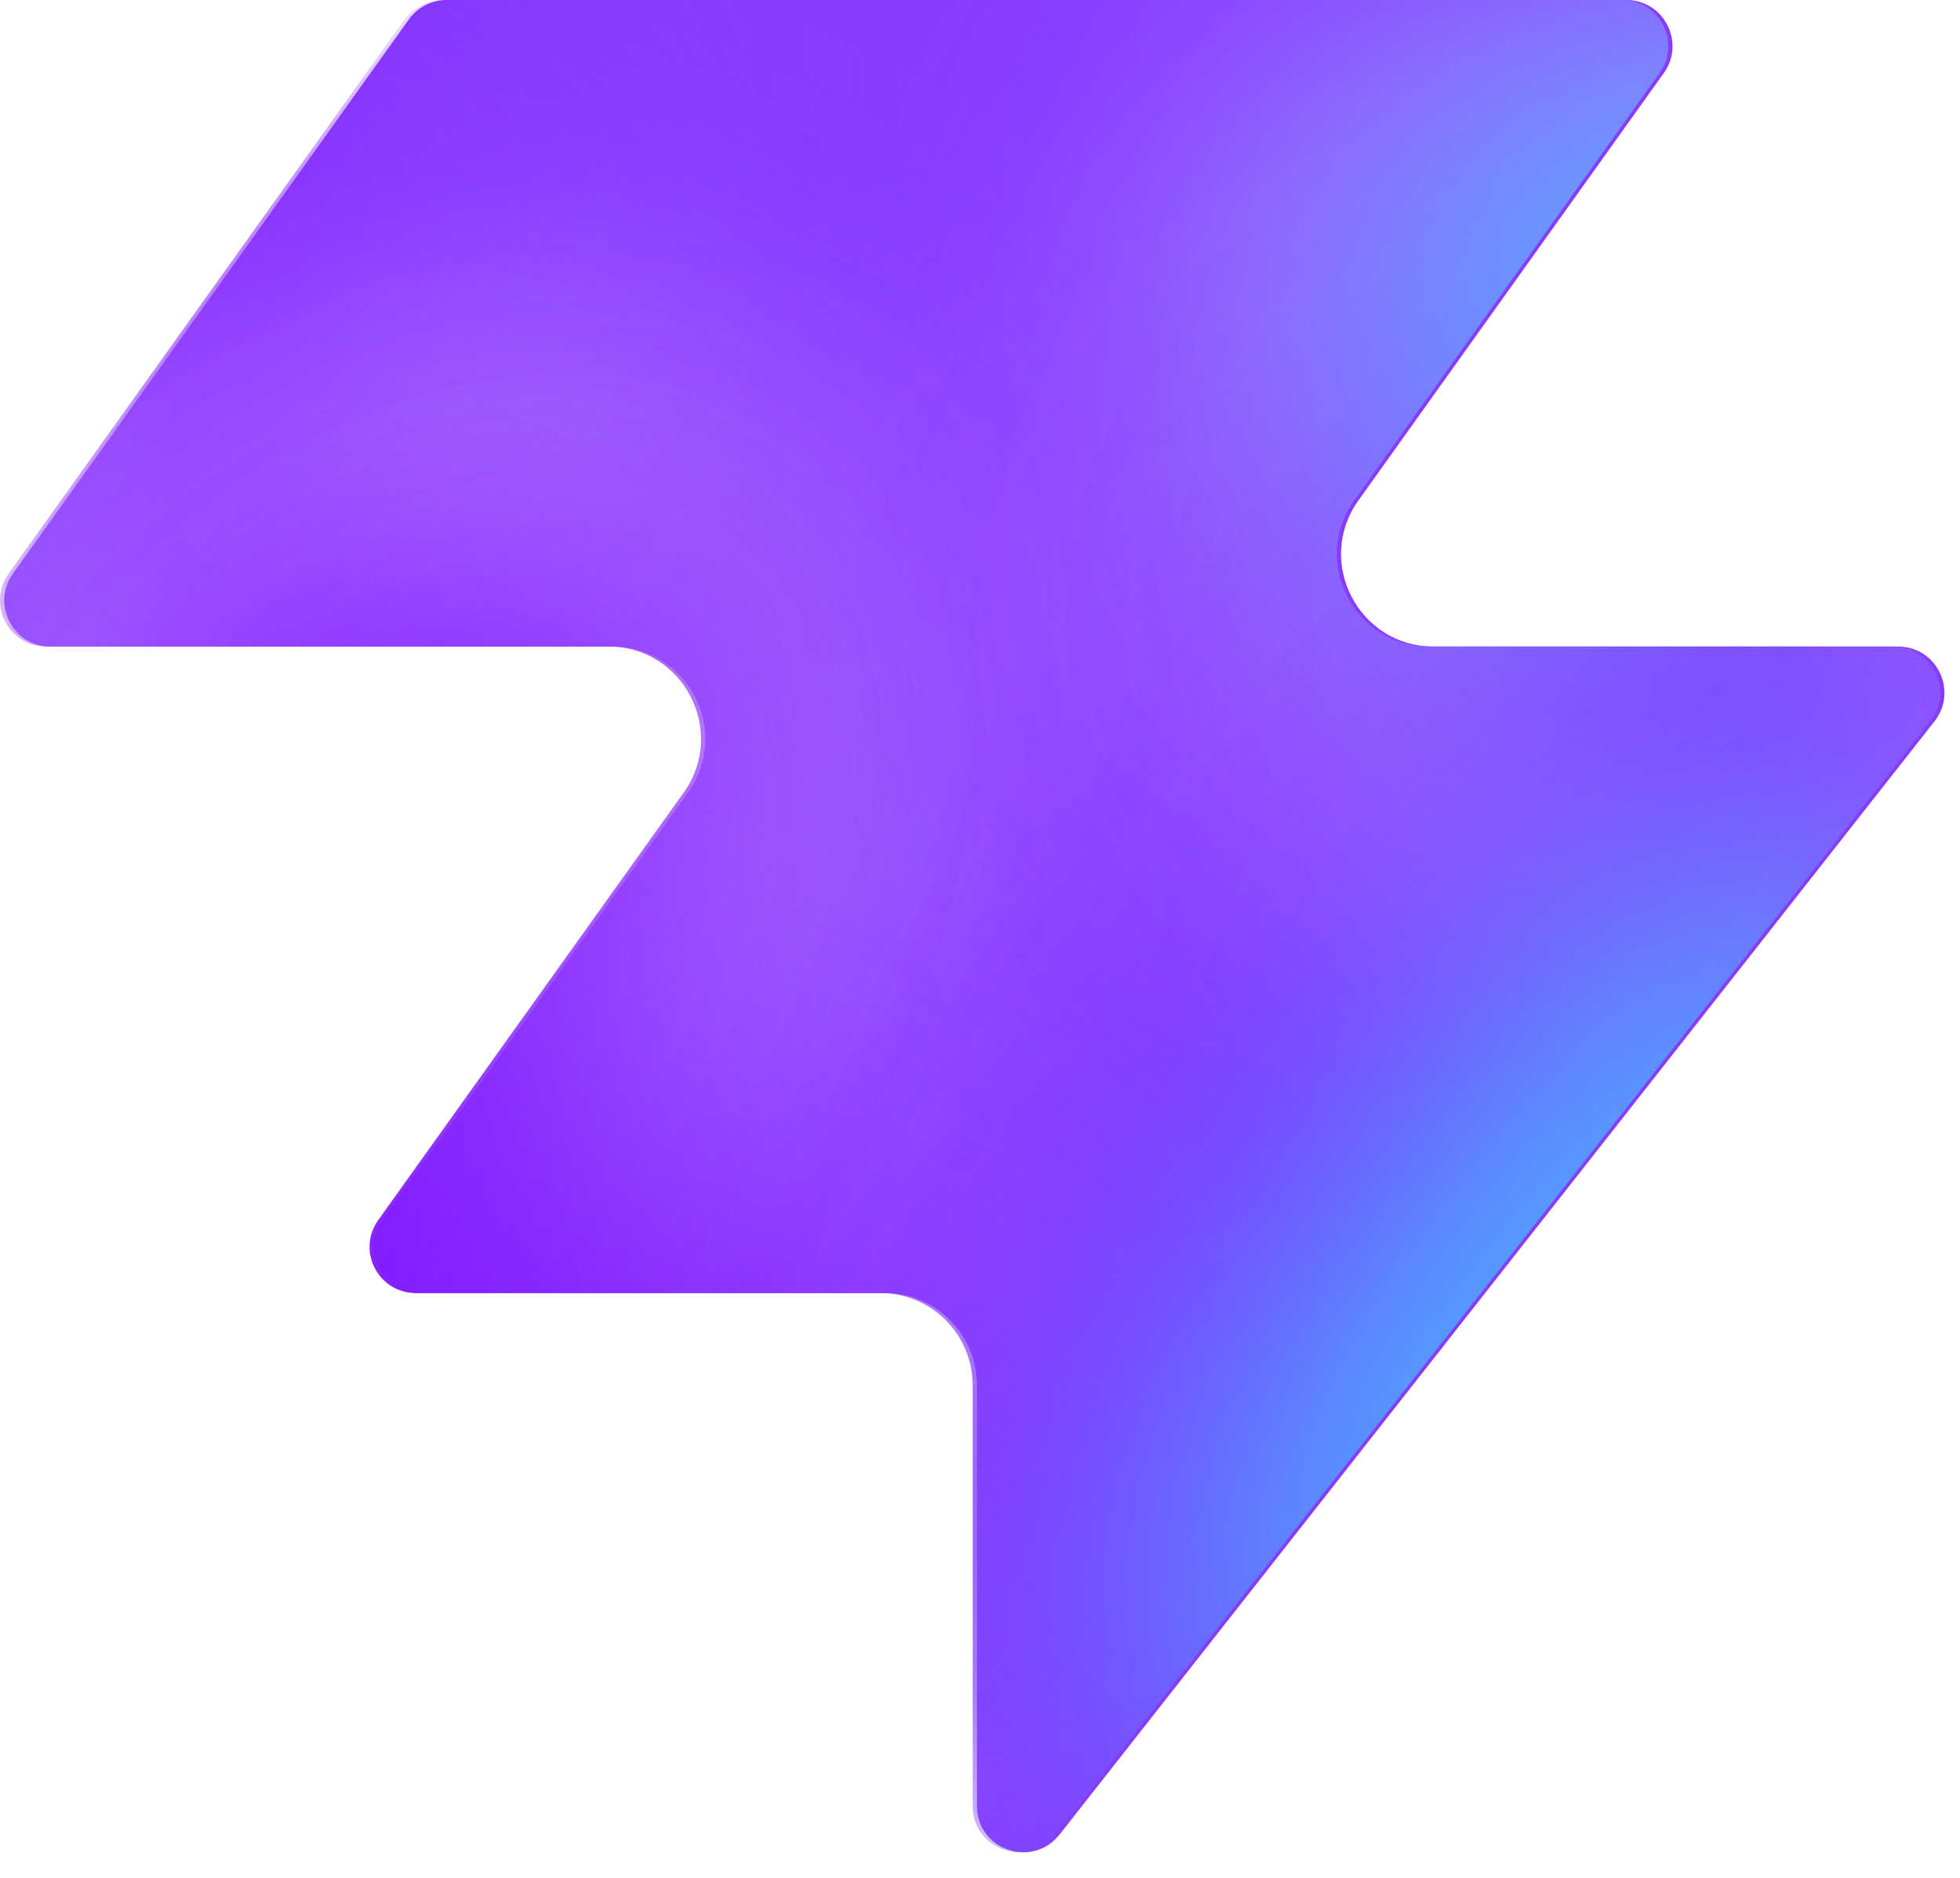
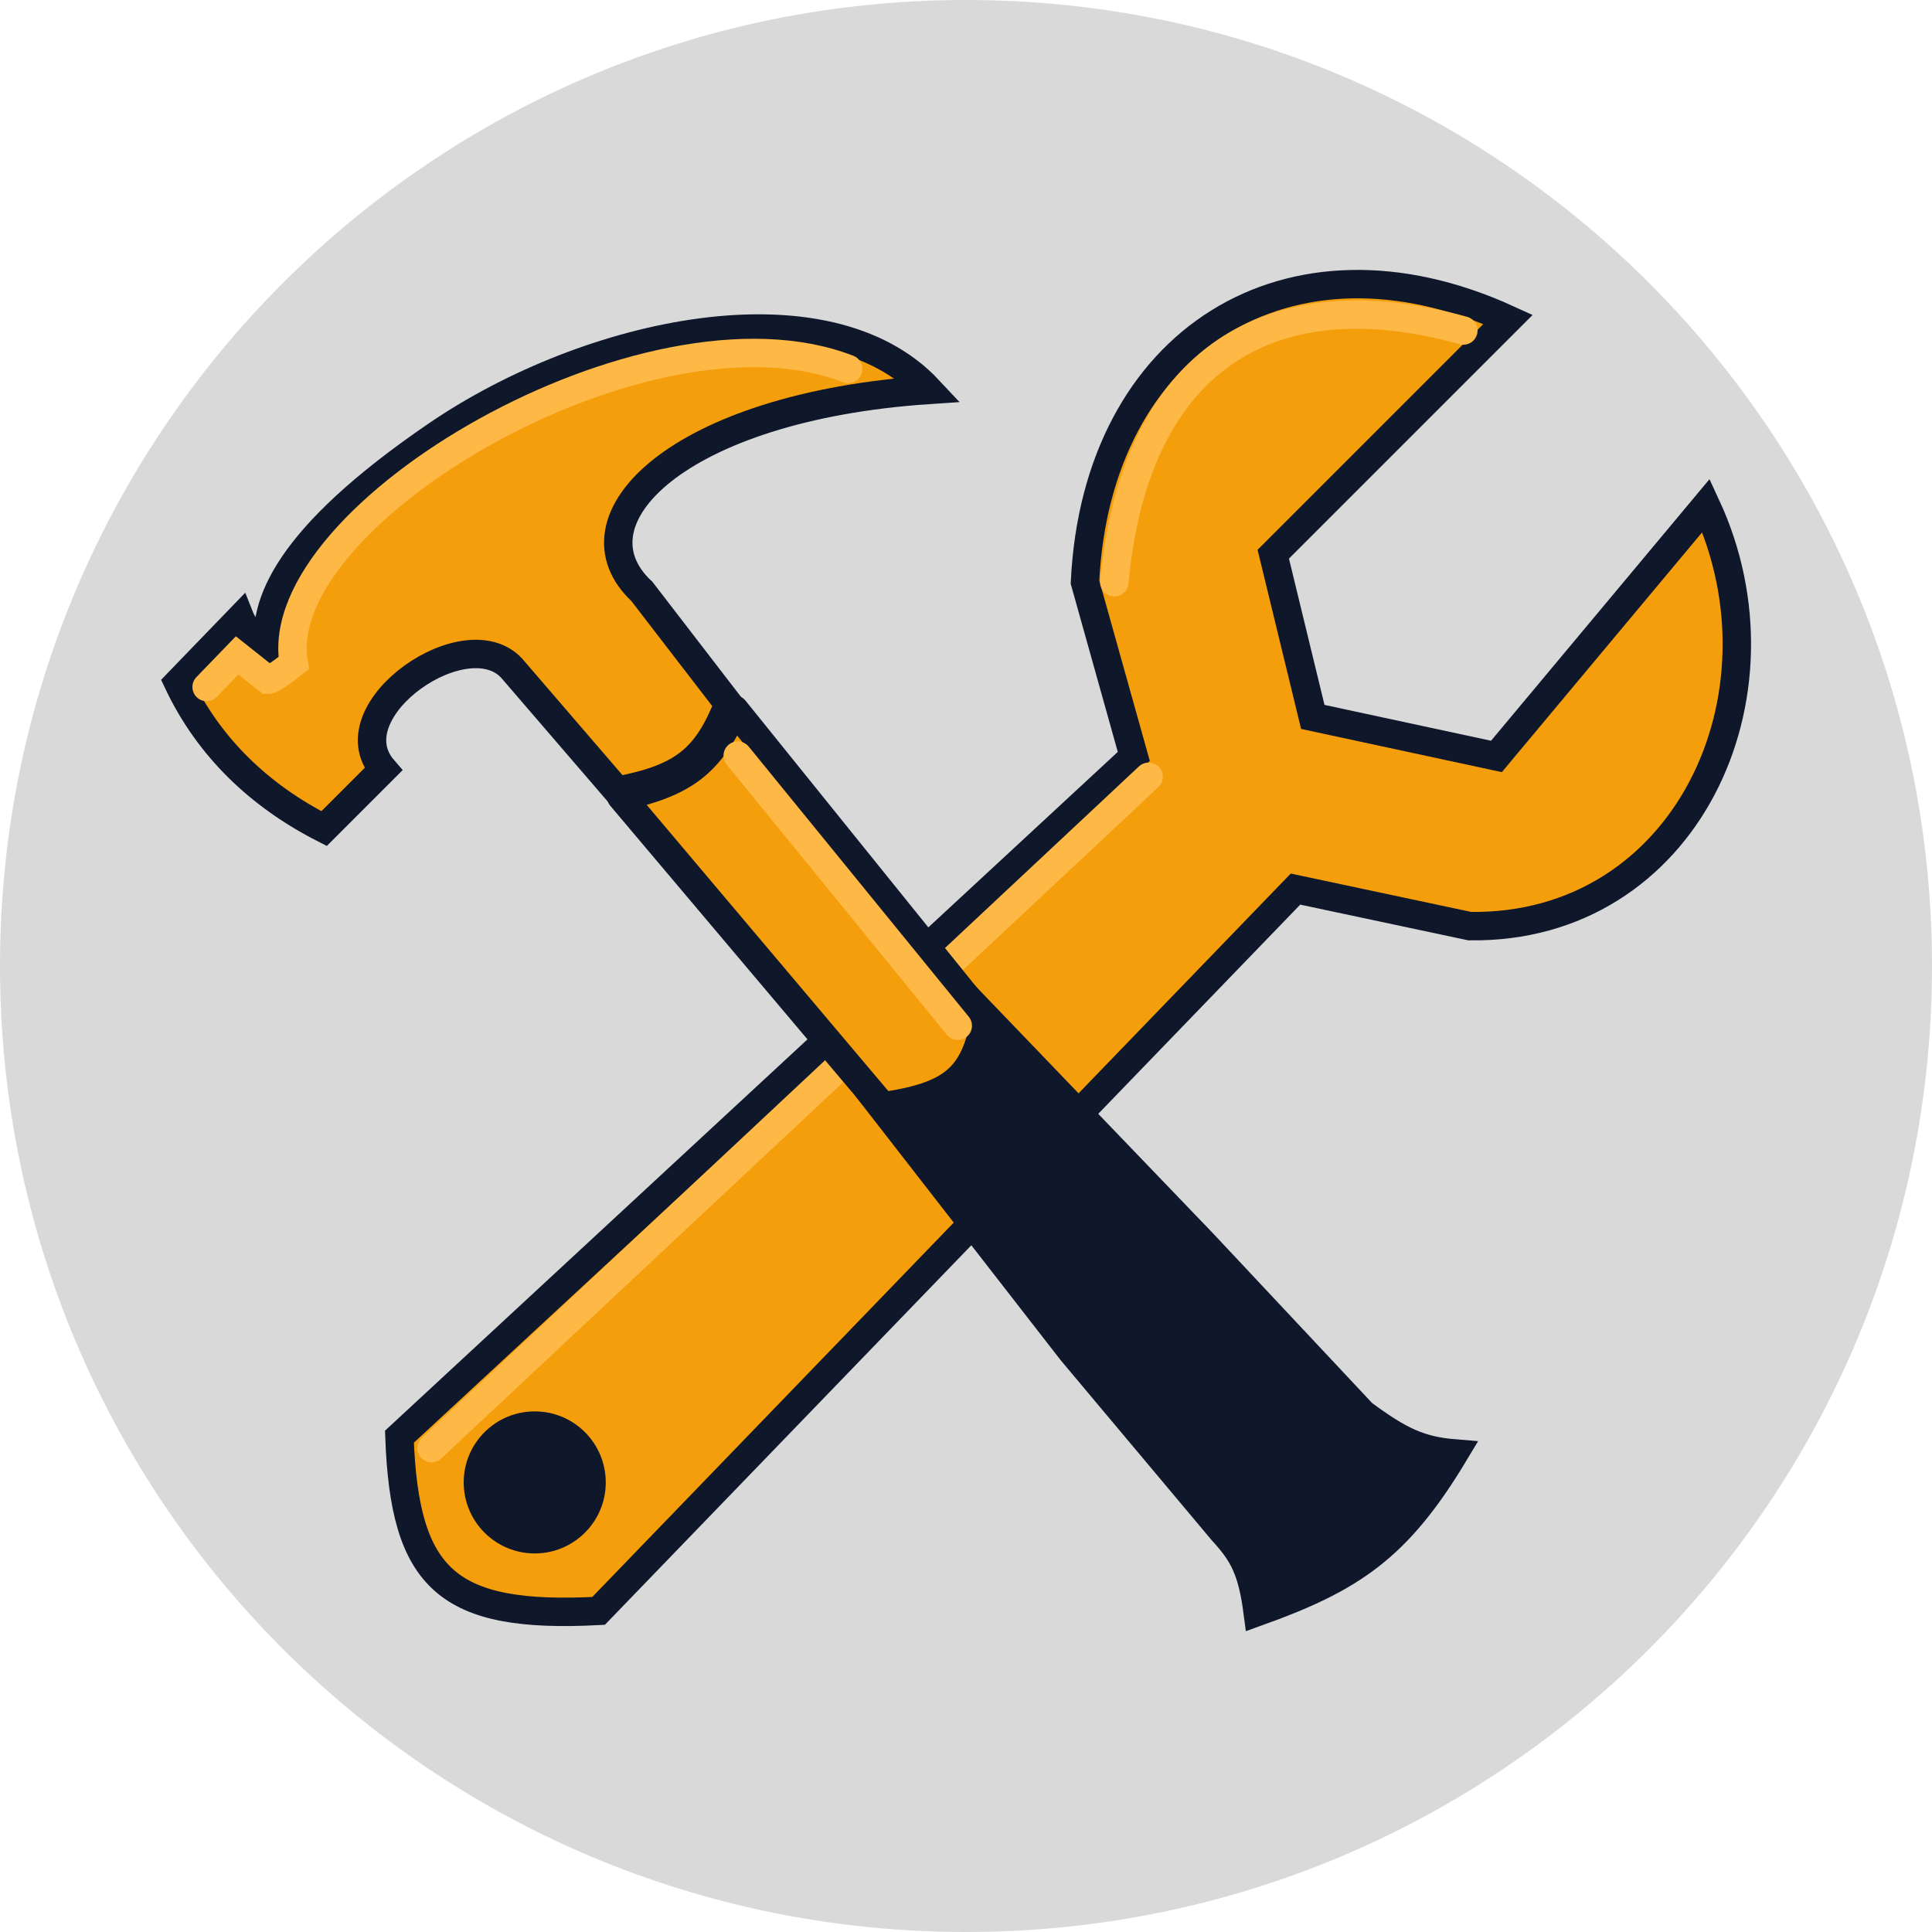
- <svg xmlns="http://www.w3.org/2000/svg" width="48" height="46" fill="none" viewBox="0 0 48 46">
-   <path fill="#863bff" d="M25.946 44.938c-.664.845-2.021.375-2.021-.698V33.937a2.26 2.26 0 0 0-2.262-2.262H10.287c-.92 0-1.456-1.04-.92-1.788l7.48-10.471c1.07-1.497 0-3.578-1.842-3.578H1.237c-.92 0-1.456-1.04-.92-1.788L10.013.474c.214-.297.556-.474.92-.474h28.894c.92 0 1.456 1.04.92 1.788l-7.48 10.471c-1.07 1.498 0 3.579 1.842 3.579h11.377c.943 0 1.473 1.088.89 1.83L25.947 44.94z" style="fill:#863bff;fill:color(display-p3 .525 .23 1);fill-opacity:1" />
-   <mask id="a" width="48" height="46" x="0" y="0" maskUnits="userSpaceOnUse" style="mask-type:alpha">
-     <path fill="#000" d="M25.842 44.938c-.664.844-2.021.375-2.021-.698V33.937a2.26 2.26 0 0 0-2.262-2.262H10.183c-.92 0-1.456-1.04-.92-1.788l7.48-10.471c1.07-1.498 0-3.579-1.842-3.579H1.133c-.92 0-1.456-1.04-.92-1.787L9.91.473c.214-.297.556-.474.92-.474h28.894c.92 0 1.456 1.04.92 1.788l-7.48 10.471c-1.07 1.498 0 3.578 1.842 3.578h11.377c.943 0 1.473 1.088.89 1.832L25.843 44.94z" style="fill:#000;fill-opacity:1" />
-   </mask>
-   <g mask="url(#a)">
-     <g filter="url(#b)">
-       <ellipse cx="5.508" cy="14.704" fill="#ede6ff" rx="5.508" ry="14.704" style="fill:#ede6ff;fill:color(display-p3 .927 .903 1);fill-opacity:1" transform="matrix(.00324 1 1 -.00324 -4.47 31.516)" />
-     </g>
-     <g filter="url(#c)">
-       <ellipse cx="10.399" cy="29.851" fill="#ede6ff" rx="10.399" ry="29.851" style="fill:#ede6ff;fill:color(display-p3 .927 .903 1);fill-opacity:1" transform="matrix(.00324 1 1 -.00324 -39.328 7.883)" />
-     </g>
-     <g filter="url(#d)">
-       <ellipse cx="5.508" cy="30.487" fill="#7e14ff" rx="5.508" ry="30.487" style="fill:#7e14ff;fill:color(display-p3 .492 .077 1);fill-opacity:1" transform="rotate(89.814 -25.913 -14.639)scale(1 -1)" />
-     </g>
-     <g filter="url(#e)">
-       <ellipse cx="5.508" cy="30.599" fill="#7e14ff" rx="5.508" ry="30.599" style="fill:#7e14ff;fill:color(display-p3 .492 .077 1);fill-opacity:1" transform="rotate(89.814 -32.644 -3.334)scale(1 -1)" />
-     </g>
-     <g filter="url(#f)">
-       <ellipse cx="5.508" cy="30.599" fill="#7e14ff" rx="5.508" ry="30.599" style="fill:#7e14ff;fill:color(display-p3 .492 .077 1);fill-opacity:1" transform="matrix(.00324 1 1 -.00324 -34.34 30.47)" />
-     </g>
-     <g filter="url(#g)">
-       <ellipse cx="14.072" cy="22.078" fill="#ede6ff" rx="14.072" ry="22.078" style="fill:#ede6ff;fill:color(display-p3 .927 .903 1);fill-opacity:1" transform="rotate(93.35 24.506 48.493)scale(-1 1)" />
-     </g>
-     <g filter="url(#h)">
-       <ellipse cx="3.47" cy="21.501" fill="#7e14ff" rx="3.47" ry="21.501" style="fill:#7e14ff;fill:color(display-p3 .492 .077 1);fill-opacity:1" transform="rotate(89.009 28.708 47.59)scale(-1 1)" />
-     </g>
-     <g filter="url(#i)">
-       <ellipse cx="3.47" cy="21.501" fill="#7e14ff" rx="3.47" ry="21.501" style="fill:#7e14ff;fill:color(display-p3 .492 .077 1);fill-opacity:1" transform="rotate(89.009 28.708 47.59)scale(-1 1)" />
-     </g>
-     <g filter="url(#j)">
-       <ellipse cx=".387" cy="8.972" fill="#7e14ff" rx="4.407" ry="29.108" style="fill:#7e14ff;fill:color(display-p3 .492 .077 1);fill-opacity:1" transform="rotate(39.51 .387 8.972)" />
-     </g>
-     <g filter="url(#k)">
-       <ellipse cx="47.523" cy="-6.092" fill="#7e14ff" rx="4.407" ry="29.108" style="fill:#7e14ff;fill:color(display-p3 .492 .077 1);fill-opacity:1" transform="rotate(37.892 47.523 -6.092)" />
-     </g>
-     <g filter="url(#l)">
-       <ellipse cx="41.412" cy="6.333" fill="#47bfff" rx="5.971" ry="9.665" style="fill:#47bfff;fill:color(display-p3 .28 .748 1);fill-opacity:1" transform="rotate(37.892 41.412 6.333)" />
-     </g>
-     <g filter="url(#m)">
-       <ellipse cx="-1.879" cy="38.332" fill="#7e14ff" rx="4.407" ry="29.108" style="fill:#7e14ff;fill:color(display-p3 .492 .077 1);fill-opacity:1" transform="rotate(37.892 -1.88 38.332)" />
-     </g>
-     <g filter="url(#n)">
-       <ellipse cx="-1.879" cy="38.332" fill="#7e14ff" rx="4.407" ry="29.108" style="fill:#7e14ff;fill:color(display-p3 .492 .077 1);fill-opacity:1" transform="rotate(37.892 -1.88 38.332)" />
-     </g>
-     <g filter="url(#o)">
-       <ellipse cx="35.651" cy="29.907" fill="#7e14ff" rx="4.407" ry="29.108" style="fill:#7e14ff;fill:color(display-p3 .492 .077 1);fill-opacity:1" transform="rotate(37.892 35.651 29.907)" />
-     </g>
-     <g filter="url(#p)">
-       <ellipse cx="38.418" cy="32.4" fill="#47bfff" rx="5.971" ry="15.297" style="fill:#47bfff;fill:color(display-p3 .28 .748 1);fill-opacity:1" transform="rotate(37.892 38.418 32.4)" />
-     </g>
-   </g>
-   <defs>
-     <filter id="b" width="60.045" height="41.654" x="-19.77" y="16.149" color-interpolation-filters="sRGB" filterUnits="userSpaceOnUse">
-       <feFlood flood-opacity="0" result="BackgroundImageFix" />
-       <feBlend in="SourceGraphic" in2="BackgroundImageFix" result="shape" />
-       <feGaussianBlur result="effect1_foregroundBlur_2002_17158" stdDeviation="7.659" />
-     </filter>
-     <filter id="c" width="90.34" height="51.437" x="-54.613" y="-7.533" color-interpolation-filters="sRGB" filterUnits="userSpaceOnUse">
-       <feFlood flood-opacity="0" result="BackgroundImageFix" />
-       <feBlend in="SourceGraphic" in2="BackgroundImageFix" result="shape" />
-       <feGaussianBlur result="effect1_foregroundBlur_2002_17158" stdDeviation="7.659" />
-     </filter>
-     <filter id="d" width="79.355" height="29.4" x="-49.64" y="2.03" color-interpolation-filters="sRGB" filterUnits="userSpaceOnUse">
-       <feFlood flood-opacity="0" result="BackgroundImageFix" />
-       <feBlend in="SourceGraphic" in2="BackgroundImageFix" result="shape" />
-       <feGaussianBlur result="effect1_foregroundBlur_2002_17158" stdDeviation="4.596" />
-     </filter>
-     <filter id="e" width="79.579" height="29.4" x="-45.045" y="20.029" color-interpolation-filters="sRGB" filterUnits="userSpaceOnUse">
-       <feFlood flood-opacity="0" result="BackgroundImageFix" />
-       <feBlend in="SourceGraphic" in2="BackgroundImageFix" result="shape" />
-       <feGaussianBlur result="effect1_foregroundBlur_2002_17158" stdDeviation="4.596" />
-     </filter>
-     <filter id="f" width="79.579" height="29.4" x="-43.513" y="21.178" color-interpolation-filters="sRGB" filterUnits="userSpaceOnUse">
-       <feFlood flood-opacity="0" result="BackgroundImageFix" />
-       <feBlend in="SourceGraphic" in2="BackgroundImageFix" result="shape" />
-       <feGaussianBlur result="effect1_foregroundBlur_2002_17158" stdDeviation="4.596" />
-     </filter>
-     <filter id="g" width="74.749" height="58.852" x="15.756" y="-17.901" color-interpolation-filters="sRGB" filterUnits="userSpaceOnUse">
-       <feFlood flood-opacity="0" result="BackgroundImageFix" />
-       <feBlend in="SourceGraphic" in2="BackgroundImageFix" result="shape" />
-       <feGaussianBlur result="effect1_foregroundBlur_2002_17158" stdDeviation="7.659" />
-     </filter>
-     <filter id="h" width="61.377" height="25.362" x="23.548" y="2.284" color-interpolation-filters="sRGB" filterUnits="userSpaceOnUse">
-       <feFlood flood-opacity="0" result="BackgroundImageFix" />
-       <feBlend in="SourceGraphic" in2="BackgroundImageFix" result="shape" />
-       <feGaussianBlur result="effect1_foregroundBlur_2002_17158" stdDeviation="4.596" />
-     </filter>
-     <filter id="i" width="61.377" height="25.362" x="23.548" y="2.284" color-interpolation-filters="sRGB" filterUnits="userSpaceOnUse">
-       <feFlood flood-opacity="0" result="BackgroundImageFix" />
-       <feBlend in="SourceGraphic" in2="BackgroundImageFix" result="shape" />
-       <feGaussianBlur result="effect1_foregroundBlur_2002_17158" stdDeviation="4.596" />
-     </filter>
-     <filter id="j" width="56.045" height="63.649" x="-27.636" y="-22.853" color-interpolation-filters="sRGB" filterUnits="userSpaceOnUse">
-       <feFlood flood-opacity="0" result="BackgroundImageFix" />
-       <feBlend in="SourceGraphic" in2="BackgroundImageFix" result="shape" />
-       <feGaussianBlur result="effect1_foregroundBlur_2002_17158" stdDeviation="4.596" />
-     </filter>
-     <filter id="k" width="54.814" height="64.646" x="20.116" y="-38.415" color-interpolation-filters="sRGB" filterUnits="userSpaceOnUse">
-       <feFlood flood-opacity="0" result="BackgroundImageFix" />
-       <feBlend in="SourceGraphic" in2="BackgroundImageFix" result="shape" />
-       <feGaussianBlur result="effect1_foregroundBlur_2002_17158" stdDeviation="4.596" />
-     </filter>
-     <filter id="l" width="33.541" height="35.313" x="24.641" y="-11.323" color-interpolation-filters="sRGB" filterUnits="userSpaceOnUse">
-       <feFlood flood-opacity="0" result="BackgroundImageFix" />
-       <feBlend in="SourceGraphic" in2="BackgroundImageFix" result="shape" />
-       <feGaussianBlur result="effect1_foregroundBlur_2002_17158" stdDeviation="4.596" />
-     </filter>
-     <filter id="m" width="54.814" height="64.646" x="-29.286" y="6.009" color-interpolation-filters="sRGB" filterUnits="userSpaceOnUse">
-       <feFlood flood-opacity="0" result="BackgroundImageFix" />
-       <feBlend in="SourceGraphic" in2="BackgroundImageFix" result="shape" />
-       <feGaussianBlur result="effect1_foregroundBlur_2002_17158" stdDeviation="4.596" />
-     </filter>
-     <filter id="n" width="54.814" height="64.646" x="-29.286" y="6.009" color-interpolation-filters="sRGB" filterUnits="userSpaceOnUse">
-       <feFlood flood-opacity="0" result="BackgroundImageFix" />
-       <feBlend in="SourceGraphic" in2="BackgroundImageFix" result="shape" />
-       <feGaussianBlur result="effect1_foregroundBlur_2002_17158" stdDeviation="4.596" />
-     </filter>
-     <filter id="o" width="54.814" height="64.646" x="8.244" y="-2.416" color-interpolation-filters="sRGB" filterUnits="userSpaceOnUse">
-       <feFlood flood-opacity="0" result="BackgroundImageFix" />
-       <feBlend in="SourceGraphic" in2="BackgroundImageFix" result="shape" />
-       <feGaussianBlur result="effect1_foregroundBlur_2002_17158" stdDeviation="4.596" />
-     </filter>
-     <filter id="p" width="39.409" height="43.623" x="18.713" y="10.588" color-interpolation-filters="sRGB" filterUnits="userSpaceOnUse">
-       <feFlood flood-opacity="0" result="BackgroundImageFix" />
-       <feBlend in="SourceGraphic" in2="BackgroundImageFix" result="shape" />
-       <feGaussianBlur result="effect1_foregroundBlur_2002_17158" stdDeviation="4.596" />
-     </filter>
-   </defs>
+ <svg xmlns="http://www.w3.org/2000/svg" width="68" height="68" viewBox="0 0 68 68" fill="none">
+   <circle cx="34" cy="34" r="34" fill="#D9D9D9" />
+   <path d="M44.815 19.506L53.079 11.242C45.37 7.715 38.597 11.979 38.188 20.488L39.906 26.624L14.059 50.566C14.241 55.587 15.729 56.977 21.068 56.698L45.597 31.293L51.73 32.597C59.331 32.703 63.156 24.473 60.047 17.791L52.67 26.624L46.206 25.233L44.815 19.506Z" fill="#F59E0B" stroke="#0F172A" stroke-linecap="round" />
+   <path d="M39.221 20.493C39.959 12.505 44.845 9.77 51.505 11.633M40.429 27.34L15.189 50.969" stroke="#FDB845" stroke-linecap="round" />
+   <circle cx="18.821" cy="52.176" r="2.5" fill="#0F172A" />
+   <path d="M8.454 21.765L6.27 24.026C7.358 26.322 9.154 28.017 11.406 29.164L13.491 27.079C11.688 24.994 16.529 21.661 18.084 23.605L21.721 27.83C24.062 27.39 24.882 26.685 25.64 24.775L22.593 20.817C19.906 18.315 23.841 14.317 32.688 13.724C29.08 9.868 20.745 11.654 15.389 15.305C10.033 18.957 9.221 21.336 9.47 22.913C8.696 22.372 8.454 21.765 8.454 21.765Z" fill="#F59E0B" stroke="#0F172A" />
+   <path d="M7.272 24.18L8.346 23.069L9.427 23.926C9.564 23.926 9.995 23.614 10.339 23.337C9.427 18.124 22.79 10.245 29.851 12.987" stroke="#FDB845" stroke-linecap="round" />
+   <path d="M31.065 38.939L21.864 28.041C24.048 27.55 24.954 26.915 25.85 24.974L34.668 35.91C34.298 37.918 33.516 38.587 31.065 38.939Z" fill="#F59E0B" stroke="#0F172A" stroke-linejoin="round" />
+   <path d="M25.966 26.595L33.71 36.102" stroke="#FDB845" stroke-linecap="round" />
+   <path d="M31.101 39.042C34.633 39.065 34.746 39.047 34.746 35.856L42.335 43.757L47.965 49.762C49.252 50.71 49.959 51.055 51.182 51.156C49.191 54.471 47.582 55.541 44.265 56.732C44.067 55.227 43.748 54.672 43.032 53.891L37.724 47.564L31.101 39.042Z" fill="#0F172A" stroke="#0F172A" stroke-linecap="round" />
</svg>
